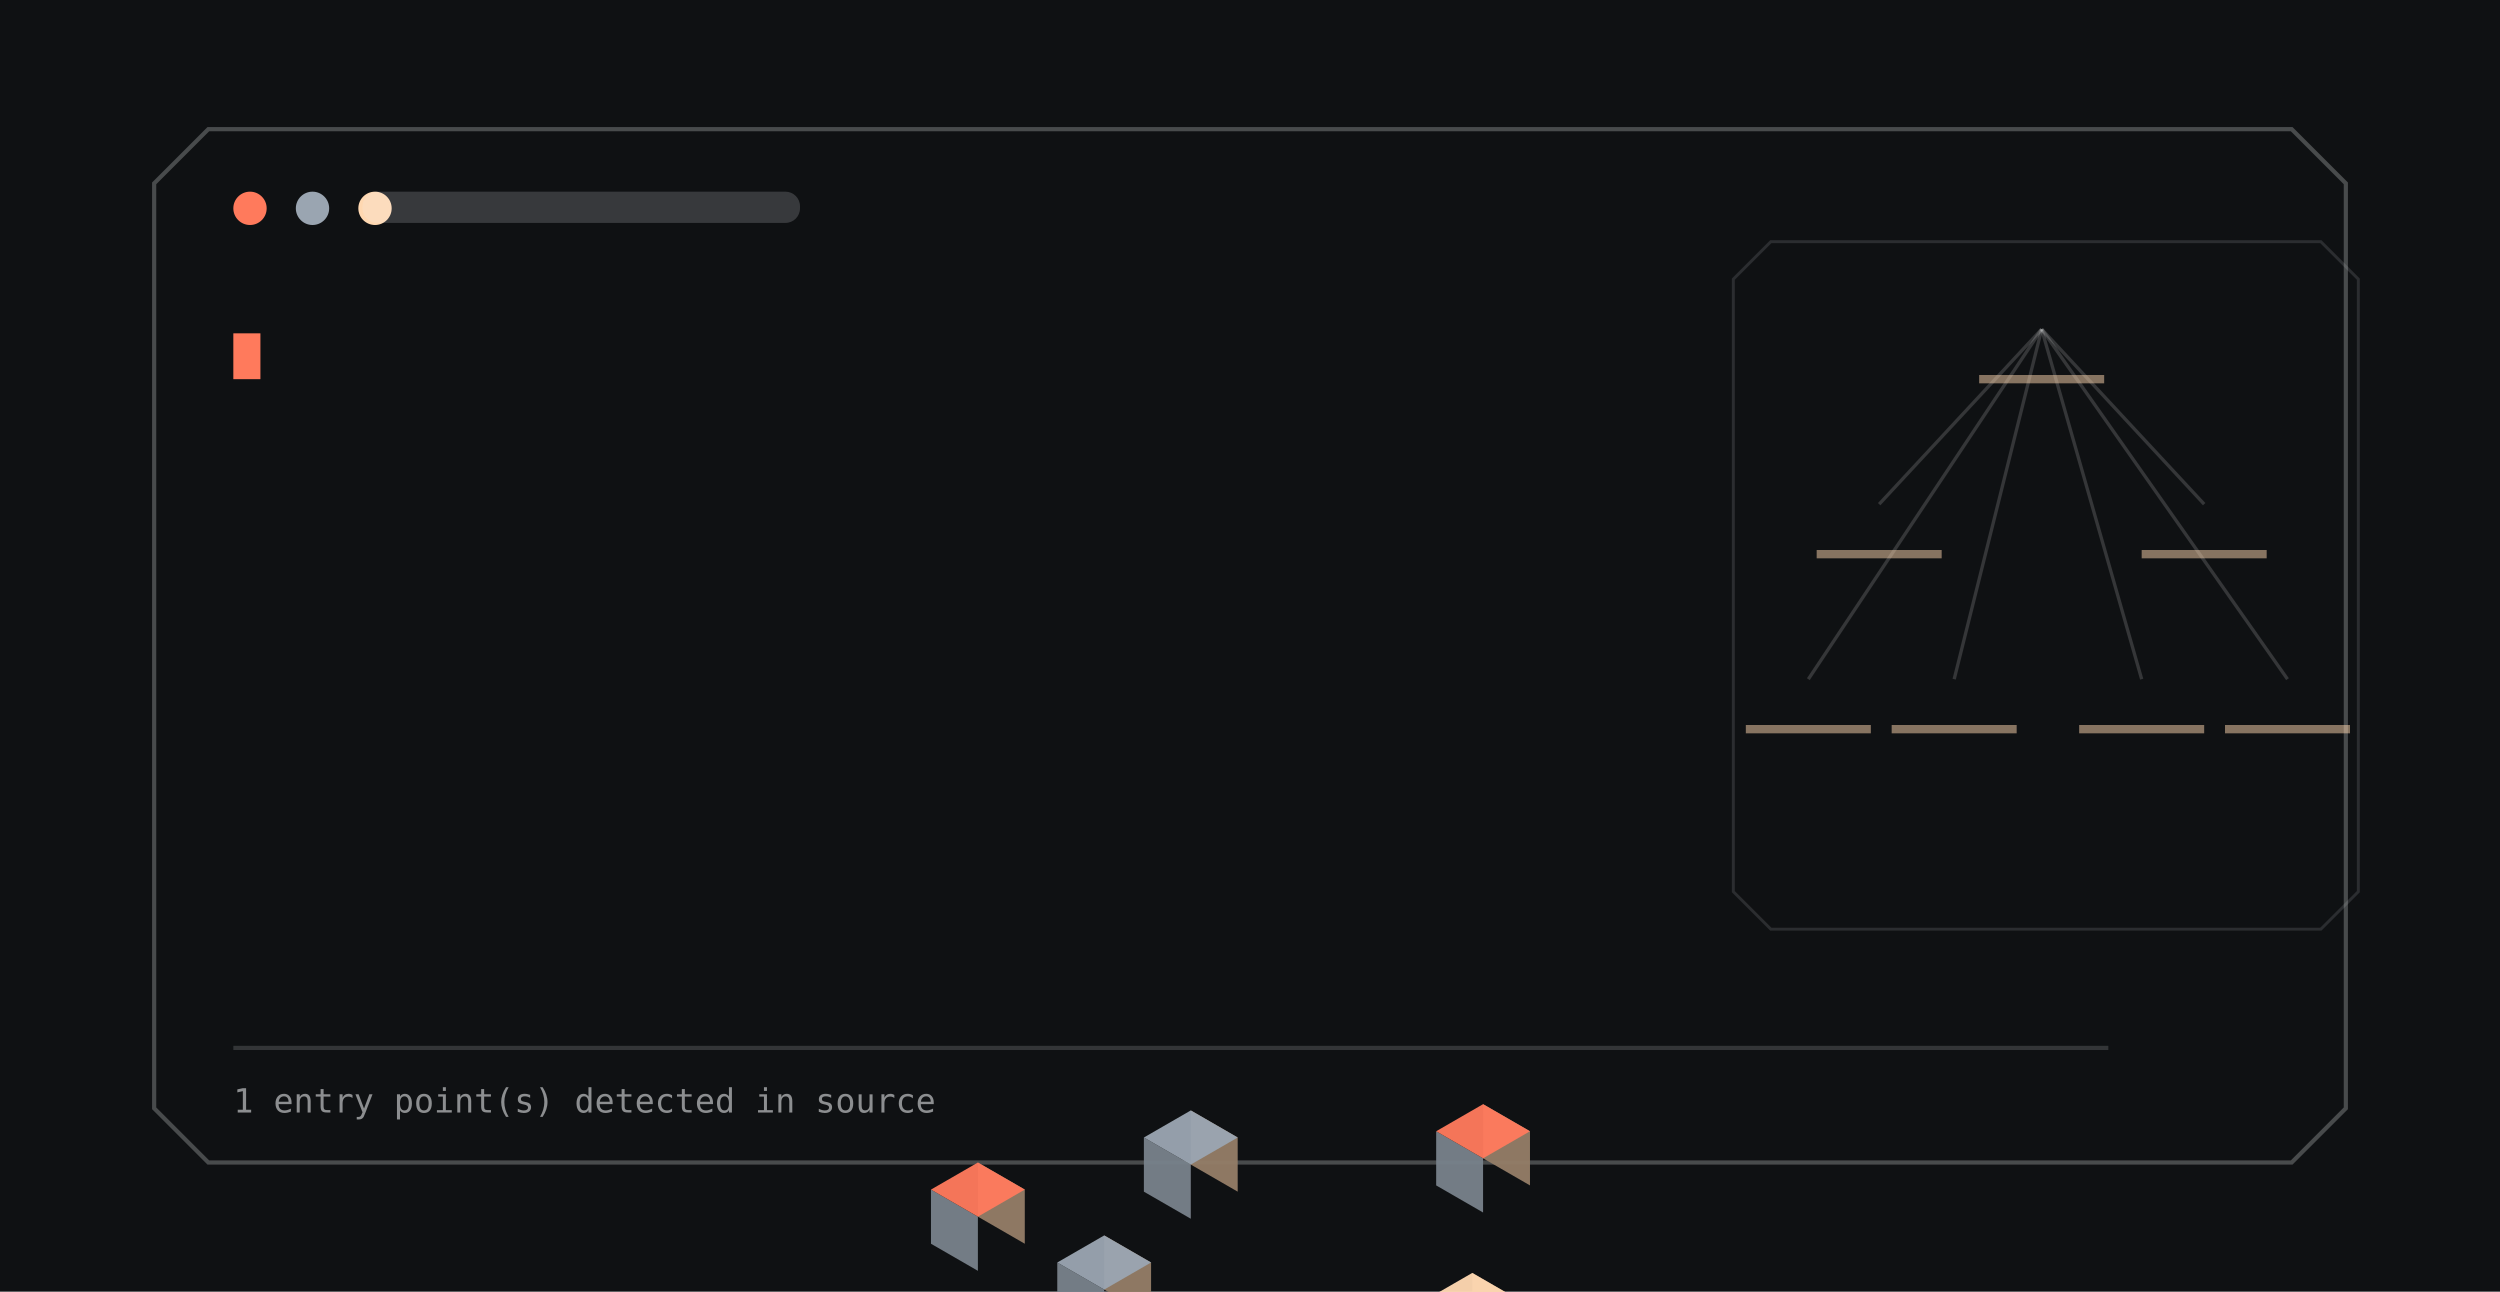
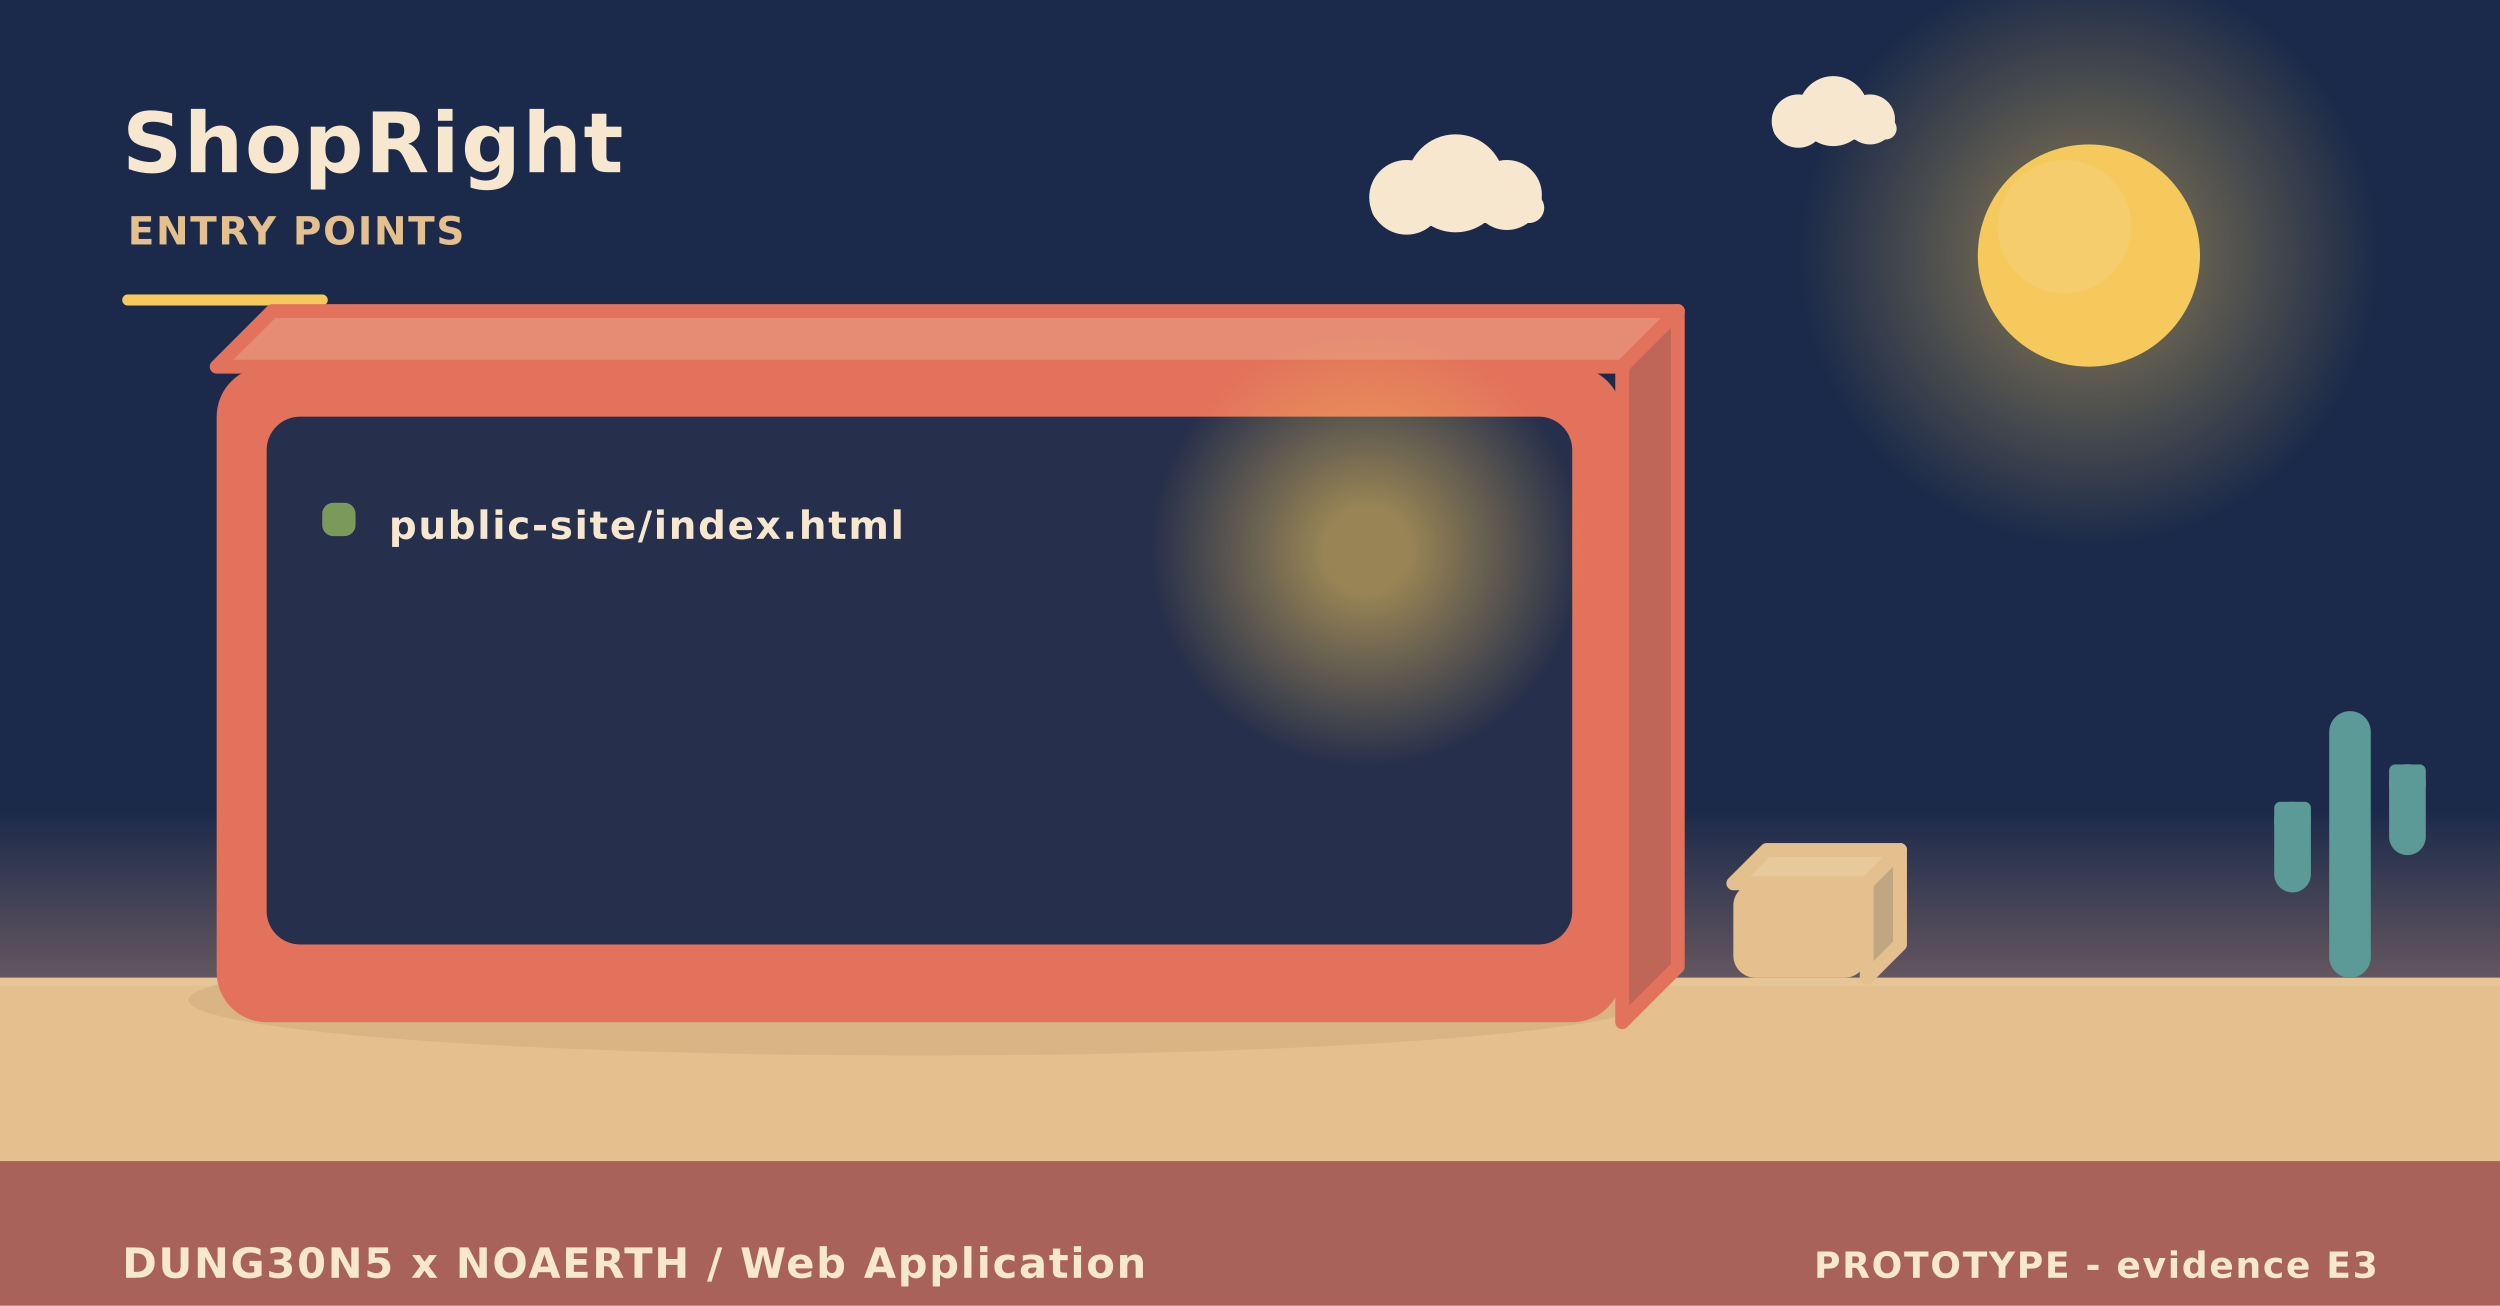
- <svg xmlns="http://www.w3.org/2000/svg" viewBox="0 0 1200 620" width="1200" height="620" role="img" aria-label="ShopRight command surface">
-   <rect width="1200" height="620" fill="#0f1113" />
-   <defs>
-     <linearGradient id="gt" x1="0" y1="0" x2="1" y2="1">
-       <stop offset="0%" stop-color="#ff7a5c" />
-       <stop offset="100%" stop-color="#9aa5b1" />
-     </linearGradient>
-   </defs>
-   <path d="M100.00,62.00 H1100.00 L1126.00,88.00 V532.00 L1100.00,558.00 H100.00 L74.00,532.00 V88.00 Z" fill="none" stroke="rgba(241,243,245,0.300)" stroke-width="2.00" opacity="0.85" />
-   <circle cx="120.00" cy="100.00" r="8.00" fill="#ff7a5c" opacity="1.00" />
-   <circle cx="150.00" cy="100.00" r="8.00" fill="#9aa5b1" opacity="1.00" />
-   <circle cx="180.00" cy="100.00" r="8.00" fill="#ffd8b1" opacity="1.00" />
-   <rect x="174.00" y="92.00" width="210.00" height="15.00" rx="7.00" fill="rgba(241,243,245,0.180)" opacity="1.00" />
-   <text x="112" y="148" font-family="ui-monospace,SFMono-Regular,Menlo,monospace" font-size="21" fill="rgba(241,243,245,0.800)" opacity="0">public-site/index.html<animate attributeName="opacity" values="0;1;1;0" dur="1.5s" begin="0.0s" repeatCount="indefinite" />
-   </text>
-   <rect x="112" y="160" width="13" height="22" fill="#ff7a5c">
-     <animate attributeName="opacity" values="1;0;1" dur="1.05s" begin="0s" repeatCount="indefinite" />
-   </rect>
-   <path d="M850.00,116.00 H1114.00 L1132.00,134.00 V428.00 L1114.00,446.00 H850.00 L832.00,428.00 V134.00 Z" fill="none" stroke="rgba(241,243,245,0.180)" stroke-width="1.40" opacity="0.70" />
-   <line x1="980.00" y1="158.00" x2="902.00" y2="242.00" stroke="rgba(241,243,245,0.300)" stroke-width="1.60" opacity="0.55" />
-   <line x1="980.00" y1="158.00" x2="1058.00" y2="242.00" stroke="rgba(241,243,245,0.300)" stroke-width="1.60" opacity="0.55" />
-   <line x1="980.00" y1="158.00" x2="868.00" y2="326.00" stroke="rgba(241,243,245,0.300)" stroke-width="1.60" opacity="0.55" />
-   <line x1="980.00" y1="158.00" x2="938.00" y2="326.00" stroke="rgba(241,243,245,0.300)" stroke-width="1.60" opacity="0.55" />
-   <line x1="980.00" y1="158.00" x2="1028.00" y2="326.00" stroke="rgba(241,243,245,0.300)" stroke-width="1.60" opacity="0.55" />
-   <line x1="980.00" y1="158.00" x2="1098.00" y2="326.00" stroke="rgba(241,243,245,0.300)" stroke-width="1.60" opacity="0.55" />
-   <polygon points="711.87,556.00 734.39,569.00 734.39,543.00 711.87,530.00" fill="#947d67" opacity="0.95" />
-   <polygon points="689.36,569.00 711.87,582.00 711.87,556.00 689.36,543.00" fill="#78818a" opacity="0.95" />
-   <polygon points="711.87,530.00 734.39,543.00 711.87,556.00 689.36,543.00" fill="#ff7a5c" opacity="0.95" />
+ <svg xmlns="http://www.w3.org/2000/svg" width="900" height="470" viewBox="0 0 900 470" role="img" aria-label="ShopRight - how it is operated">
+   <linearGradient id="skyt" x1="0" y1="0" x2="0" y2="1">
+     <stop offset="0" stop-color="#1b2a4a" />
+     <stop offset="0.62" stop-color="#1b2a4a" />
+     <stop offset="1" stop-color="#f3ad8a" />
+   </linearGradient>
+   <rect width="900" height="470" fill="url(#skyt)" />
+   <radialGradient id="sunt">
+     <stop offset="0.35" stop-color="#f5c95c" stop-opacity="0.34" />
+     <stop offset="1" stop-color="#f5c95c" stop-opacity="0" />
+   </radialGradient>
+   <circle cx="752" cy="92" r="104" fill="url(#sunt)" />
+   <circle cx="752" cy="92" r="40" fill="#f5c95c" />
+   <circle cx="743.2" cy="81.6" r="24" fill="#f5d27e" opacity="0.5" />
  <g>
-     <rect x="950.00" y="180.00" width="60.00" height="4.00" rx="0.00" fill="rgba(255,216,177,0.500)" opacity="1.00" />
-     <animate attributeName="opacity" values="0.25;1.0;0.25" dur="8.2s" begin="0.0s" repeatCount="indefinite" />
+     <circle cx="524" cy="66" r="17.64" fill="#f6e7ce" />
+     <circle cx="506.36" cy="71.04" r="13.44" fill="#f6e7ce" />
+     <circle cx="542.48" cy="70.2" r="12.6" fill="#f6e7ce" />
+     <rect x="493.76" y="69.36" width="62.16" height="10.92" rx="5.46" fill="#f6e7ce" />
+     <animateTransform attributeName="transform" type="translate" values="0 0;24 0;0 0" dur="36s" begin="0s" repeatCount="indefinite" />
  </g>
-   <polygon points="571.58,559.00 594.09,572.00 594.09,546.00 571.58,533.00" fill="#947d67" opacity="0.95" />
-   <polygon points="549.06,572.00 571.58,585.00 571.58,559.00 549.06,546.00" fill="#78818a" opacity="0.95" />
-   <polygon points="571.58,533.00 594.09,546.00 571.58,559.00 549.06,546.00" fill="#9aa5b1" opacity="0.95" />
  <g>
-     <rect x="872.00" y="264.00" width="60.00" height="4.00" rx="0.00" fill="rgba(255,216,177,0.500)" opacity="1.00" />
-     <animate attributeName="opacity" values="0.25;1.0;0.25" dur="8.2s" begin="0.4s" repeatCount="indefinite" />
+     <circle cx="660" cy="40" r="12.6" fill="#f6e7ce" />
+     <circle cx="647.4" cy="43.6" r="9.6" fill="#f6e7ce" />
+     <circle cx="673.2" cy="43" r="9" fill="#f6e7ce" />
+     <rect x="638.4" y="42.4" width="44.4" height="7.8" rx="3.9" fill="#f6e7ce" />
+     <animateTransform attributeName="transform" type="translate" values="0 0;-18 0;0 0" dur="46s" begin="3s" repeatCount="indefinite" />
  </g>
-   <polygon points="706.68,637.00 729.19,650.00 729.19,624.00 706.68,611.00" fill="#947d67" opacity="0.95" />
-   <polygon points="684.16,650.00 706.68,663.00 706.68,637.00 684.16,624.00" fill="#78818a" opacity="0.95" />
-   <polygon points="706.68,611.00 729.19,624.00 706.68,637.00 684.16,624.00" fill="#ffd8b1" opacity="0.95" />
+   <rect x="0" y="352" width="900" height="118" fill="#e3c08d" />
+   <rect x="0" y="352" width="900" height="3" fill="#e6c596" />
+   <text x="44" y="62" font-family="Verdana,DejaVu Sans,sans-serif" font-size="30" font-weight="700" letter-spacing="0.6" fill="#f6e7ce" text-anchor="start">ShopRight</text>
+   <text x="46" y="88" font-family="Verdana,DejaVu Sans,sans-serif" font-size="14" font-weight="700" letter-spacing="0.6" fill="#e3c08d" text-anchor="start">ENTRY POINTS</text>
+   <rect x="44" y="106" width="74" height="4" rx="2" fill="#f5c95c" />
+   <ellipse cx="331" cy="360" rx="263.2" ry="20" fill="rgba(138,90,68,0.11)" />
+   <path d="M78,132 L584,132 L604,112 L98,112 Z" fill="#e68c74" stroke="#e2725b" stroke-width="5" stroke-linejoin="round" />
+   <path d="M584,132 L604,112 L604,348 L584,368 Z" fill="#c06658" stroke="#e2725b" stroke-width="5" stroke-linejoin="round" />
+   <rect x="78" y="132" width="506" height="236" rx="18" fill="#e2725b" />
+   <rect x="96" y="150" width="470" height="190" rx="12" fill="#1b2a4a" opacity="0.94" />
+   <radialGradient id="lamp17506">
+     <stop offset="0.2" stop-color="#f5c95c" stop-opacity="0.55" />
+     <stop offset="1" stop-color="#f5c95c" stop-opacity="0" />
+   </radialGradient>
+   <circle cx="492" cy="198" r="78" fill="url(#lamp17506)" />
+   <rect x="116" y="181" width="12" height="12" rx="4" fill="#7a9a5c" />
  <g>
-     <rect x="1028.00" y="264.00" width="60.00" height="4.00" rx="0.00" fill="rgba(255,216,177,0.500)" opacity="1.00" />
-     <animate attributeName="opacity" values="0.25;1.0;0.25" dur="8.2s" begin="0.8s" repeatCount="indefinite" />
+     <text x="140" y="194" font-family="Verdana,DejaVu Sans,sans-serif" font-size="14" font-weight="700" letter-spacing="0.6" fill="#f6e7ce" text-anchor="start">public-site/index.html</text>
+     <animateTransform attributeName="transform" type="translate" values="0 10;0 0" dur="0.7s" begin="0.4s" fill="freeze" />
  </g>
-   <polygon points="469.39,584.00 491.90,597.00 491.90,571.00 469.39,558.00" fill="#947d67" opacity="0.95" />
-   <polygon points="446.87,597.00 469.39,610.00 469.39,584.00 446.87,571.00" fill="#78818a" opacity="0.95" />
-   <polygon points="469.39,558.00 491.90,571.00 469.39,584.00 446.87,571.00" fill="#ff7a5c" opacity="0.95" />
-   <g>
-     <rect x="838.00" y="348.00" width="60.00" height="4.00" rx="0.00" fill="rgba(255,216,177,0.500)" opacity="1.00" />
-     <animate attributeName="opacity" values="0.25;1.0;0.25" dur="8.2s" begin="1.2s" repeatCount="indefinite" />
-   </g>
-   <polygon points="530.01,619.00 552.52,632.00 552.52,606.00 530.01,593.00" fill="#947d67" opacity="0.95" />
-   <polygon points="507.49,632.00 530.01,645.00 530.01,619.00 507.49,606.00" fill="#78818a" opacity="0.95" />
-   <polygon points="530.01,593.00 552.52,606.00 530.01,619.00 507.49,606.00" fill="#9aa5b1" opacity="0.95" />
-   <g>
-     <rect x="908.00" y="348.00" width="60.00" height="4.00" rx="0.00" fill="rgba(255,216,177,0.500)" opacity="1.00" />
-     <animate attributeName="opacity" values="0.25;1.0;0.25" dur="8.2s" begin="1.6s" repeatCount="indefinite" />
-   </g>
-   <polygon points="607.95,664.00 630.47,677.00 630.47,651.00 607.95,638.00" fill="#947d67" opacity="0.95" />
-   <polygon points="585.43,677.00 607.95,690.00 607.95,664.00 585.43,651.00" fill="#78818a" opacity="0.95" />
-   <polygon points="607.95,638.00 630.47,651.00 607.95,664.00 585.43,651.00" fill="#ffd8b1" opacity="0.95" />
-   <g>
-     <rect x="998.00" y="348.00" width="60.00" height="4.00" rx="0.00" fill="rgba(255,216,177,0.500)" opacity="1.00" />
-     <animate attributeName="opacity" values="0.25;1.0;0.25" dur="8.2s" begin="2.0s" repeatCount="indefinite" />
-   </g>
-   <polygon points="668.57,699.00 691.09,712.00 691.09,686.00 668.57,673.00" fill="#947d67" opacity="0.95" />
-   <polygon points="646.05,712.00 668.57,725.00 668.57,699.00 646.05,686.00" fill="#78818a" opacity="0.95" />
-   <polygon points="668.57,673.00 691.09,686.00 668.57,699.00 646.05,686.00" fill="#ff7a5c" opacity="0.95" />
-   <g>
-     <rect x="1068.00" y="348.00" width="60.00" height="4.00" rx="0.00" fill="rgba(255,216,177,0.500)" opacity="1.00" />
-     <animate attributeName="opacity" values="0.25;1.0;0.25" dur="8.2s" begin="2.4s" repeatCount="indefinite" />
-   </g>
-   <rect x="112.00" y="502.00" width="900.00" height="2.00" rx="0.00" fill="rgba(241,243,245,0.160)" opacity="1.00" />
-   <text x="112" y="534" font-family="ui-monospace,Menlo,monospace" font-size="16" fill="rgba(241,243,245,0.550)">1 entry point(s) detected in source</text>
+   <path d="M624,318 L672,318 L684,306 L636,306 Z" fill="#e7c99b" stroke="#e3c08d" stroke-width="5" stroke-linejoin="round" />
+   <path d="M672,318 L684,306 L684,340 L672,352 Z" fill="#c1a682" stroke="#e3c08d" stroke-width="5" stroke-linejoin="round" />
+   <rect x="624" y="318" width="48" height="34" rx="8" fill="#e3c08d" />
+   <rect x="838.52" y="256" width="14.96" height="96" rx="7.48" fill="#5b9a97" />
+   <rect x="818.72" y="288.64" width="13.2" height="32.64" rx="6.6" fill="#5b9a97" />
+   <rect x="818.72" y="288.64" width="13.2" height="9.6" rx="2.2" fill="#5b9a97" />
+   <rect x="860.08" y="275.2" width="13.2" height="32.64" rx="6.6" fill="#5b9a97" />
+   <rect x="860.08" y="275.2" width="13.2" height="9.6" rx="2.2" fill="#5b9a97" />
+   <rect x="0" y="418" width="900" height="52" rx="0" fill="#a65c56" opacity="0.94" />
+   <text x="44" y="460" font-family="Verdana,DejaVu Sans,sans-serif" font-size="15" font-weight="700" letter-spacing="0.6" fill="#f6e7ce" text-anchor="start">DUNG30N5 x NOAERTH  /  Web Application</text>
+   <text x="856" y="460" font-family="Verdana,DejaVu Sans,sans-serif" font-size="13" font-weight="700" letter-spacing="0.6" fill="#f6e7ce" text-anchor="end">PROTOTYPE  -  evidence E3</text>
</svg>
